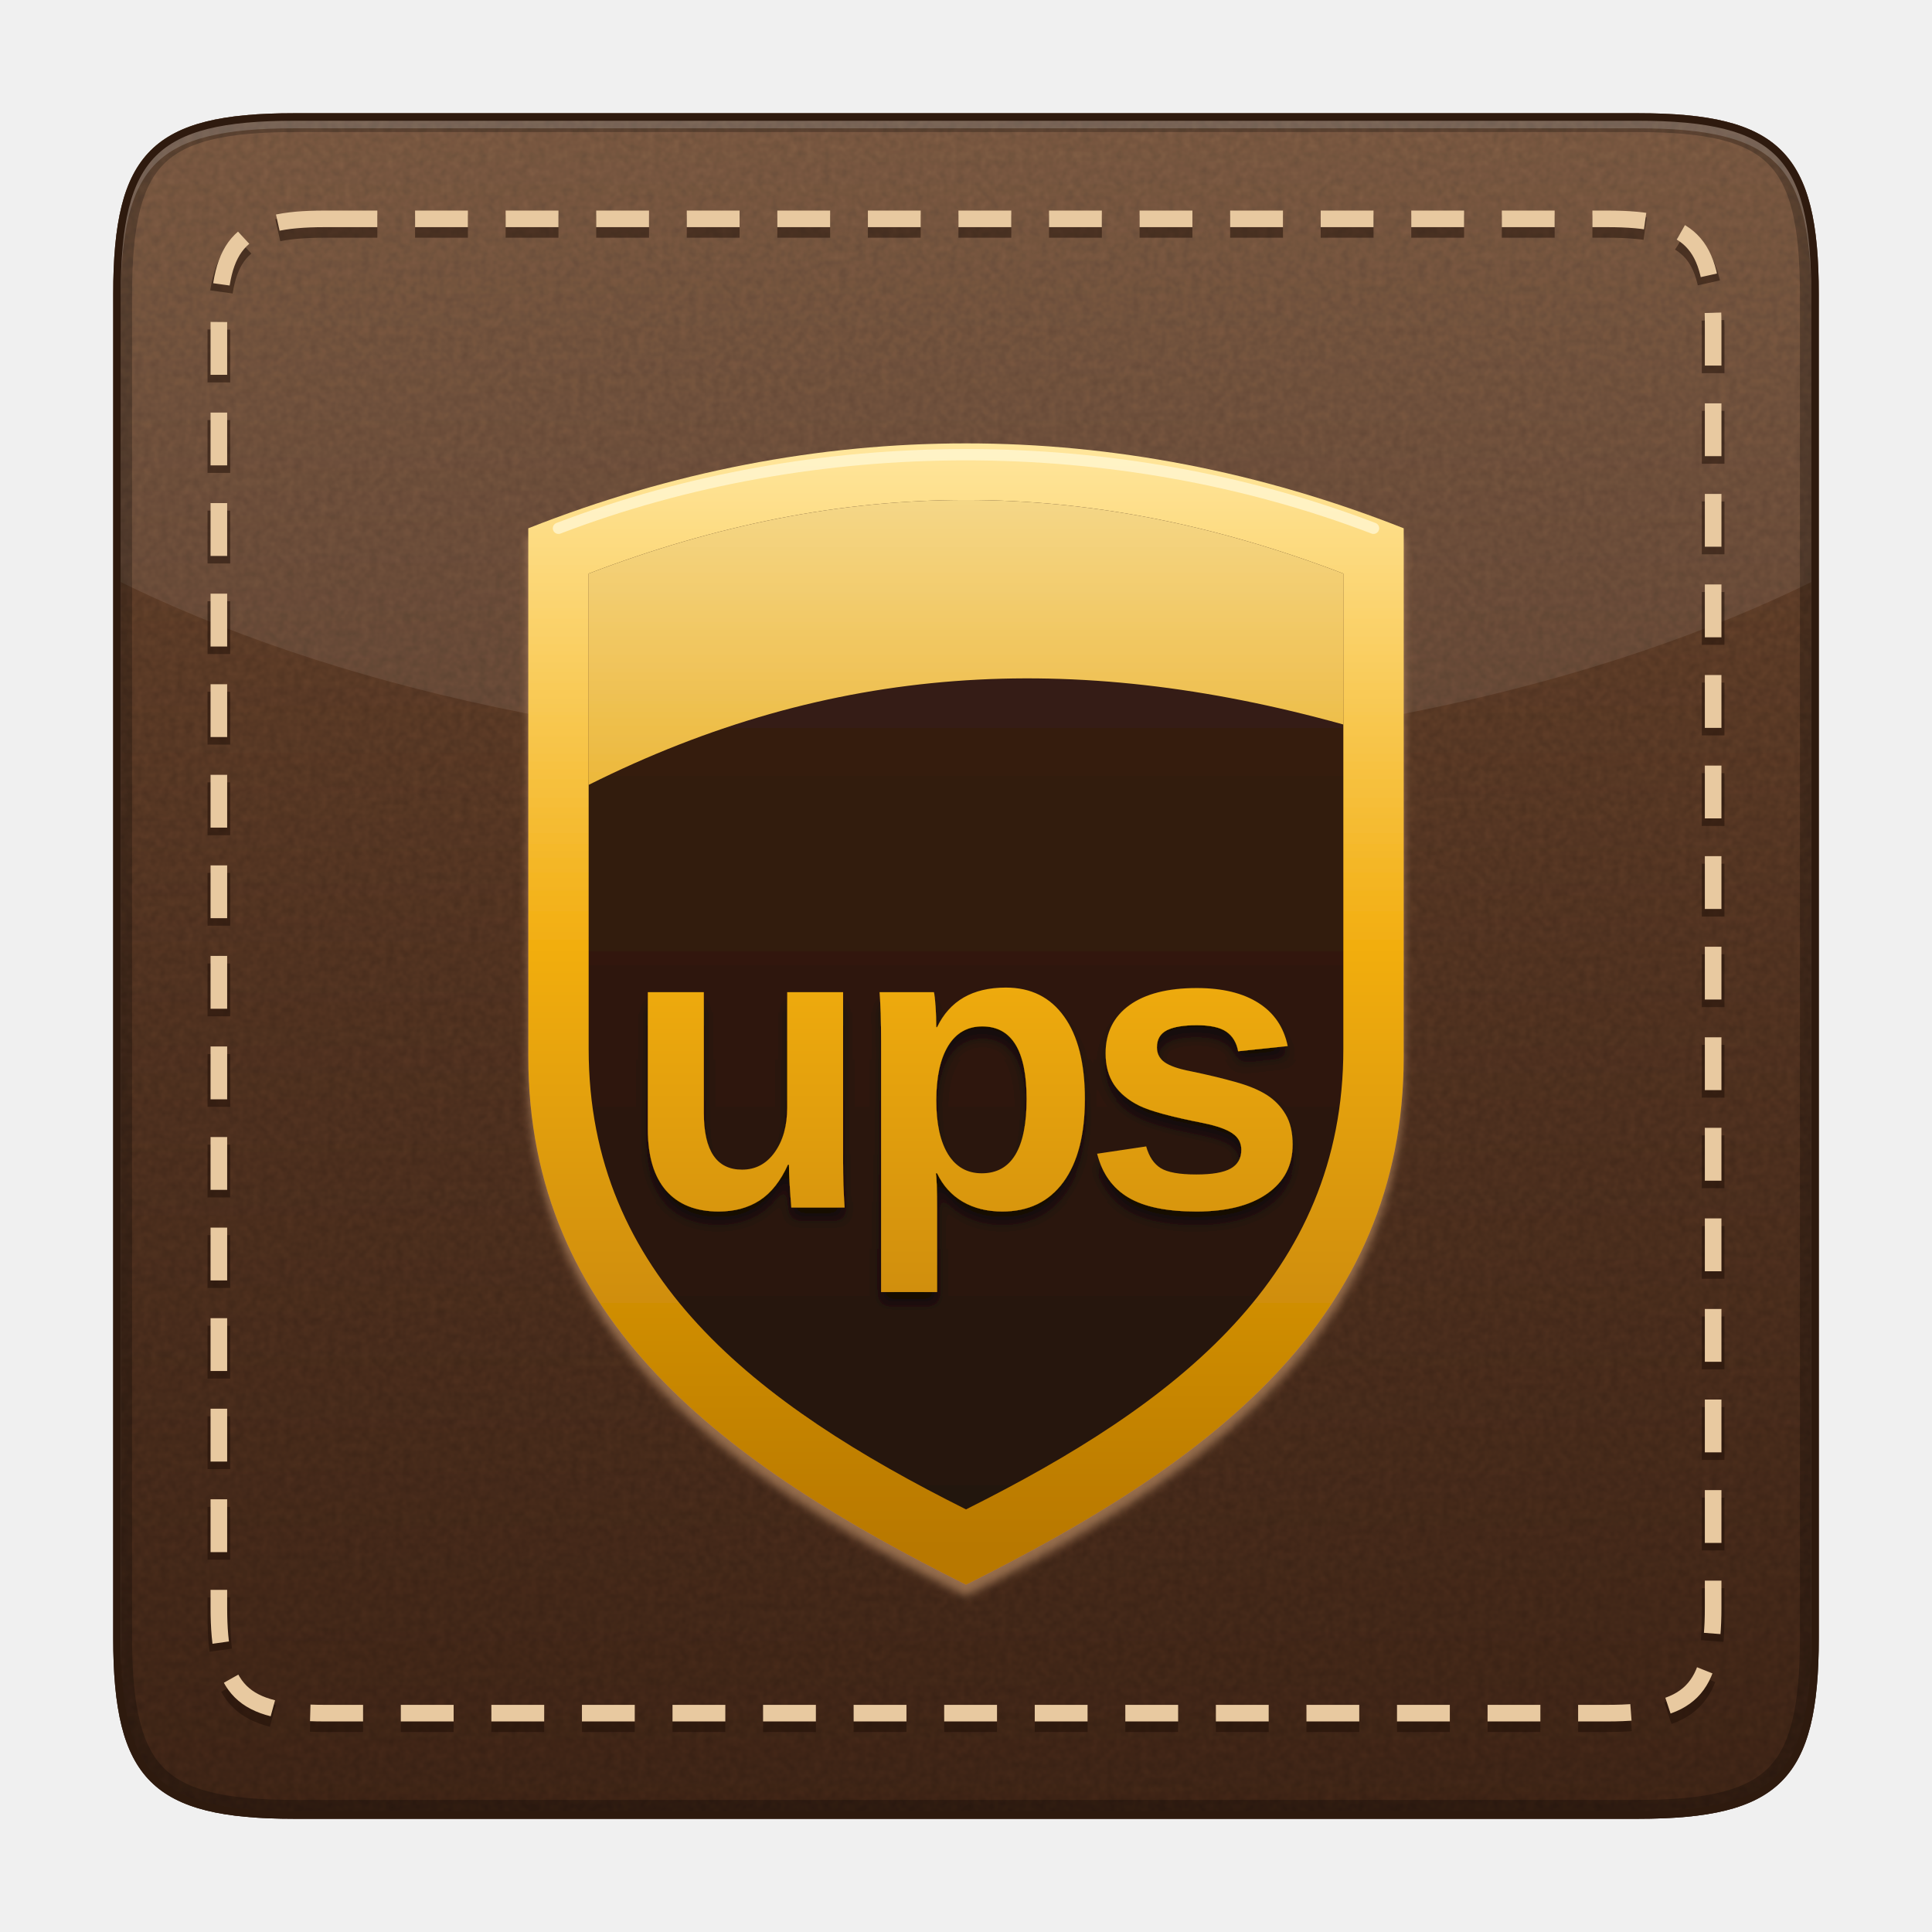
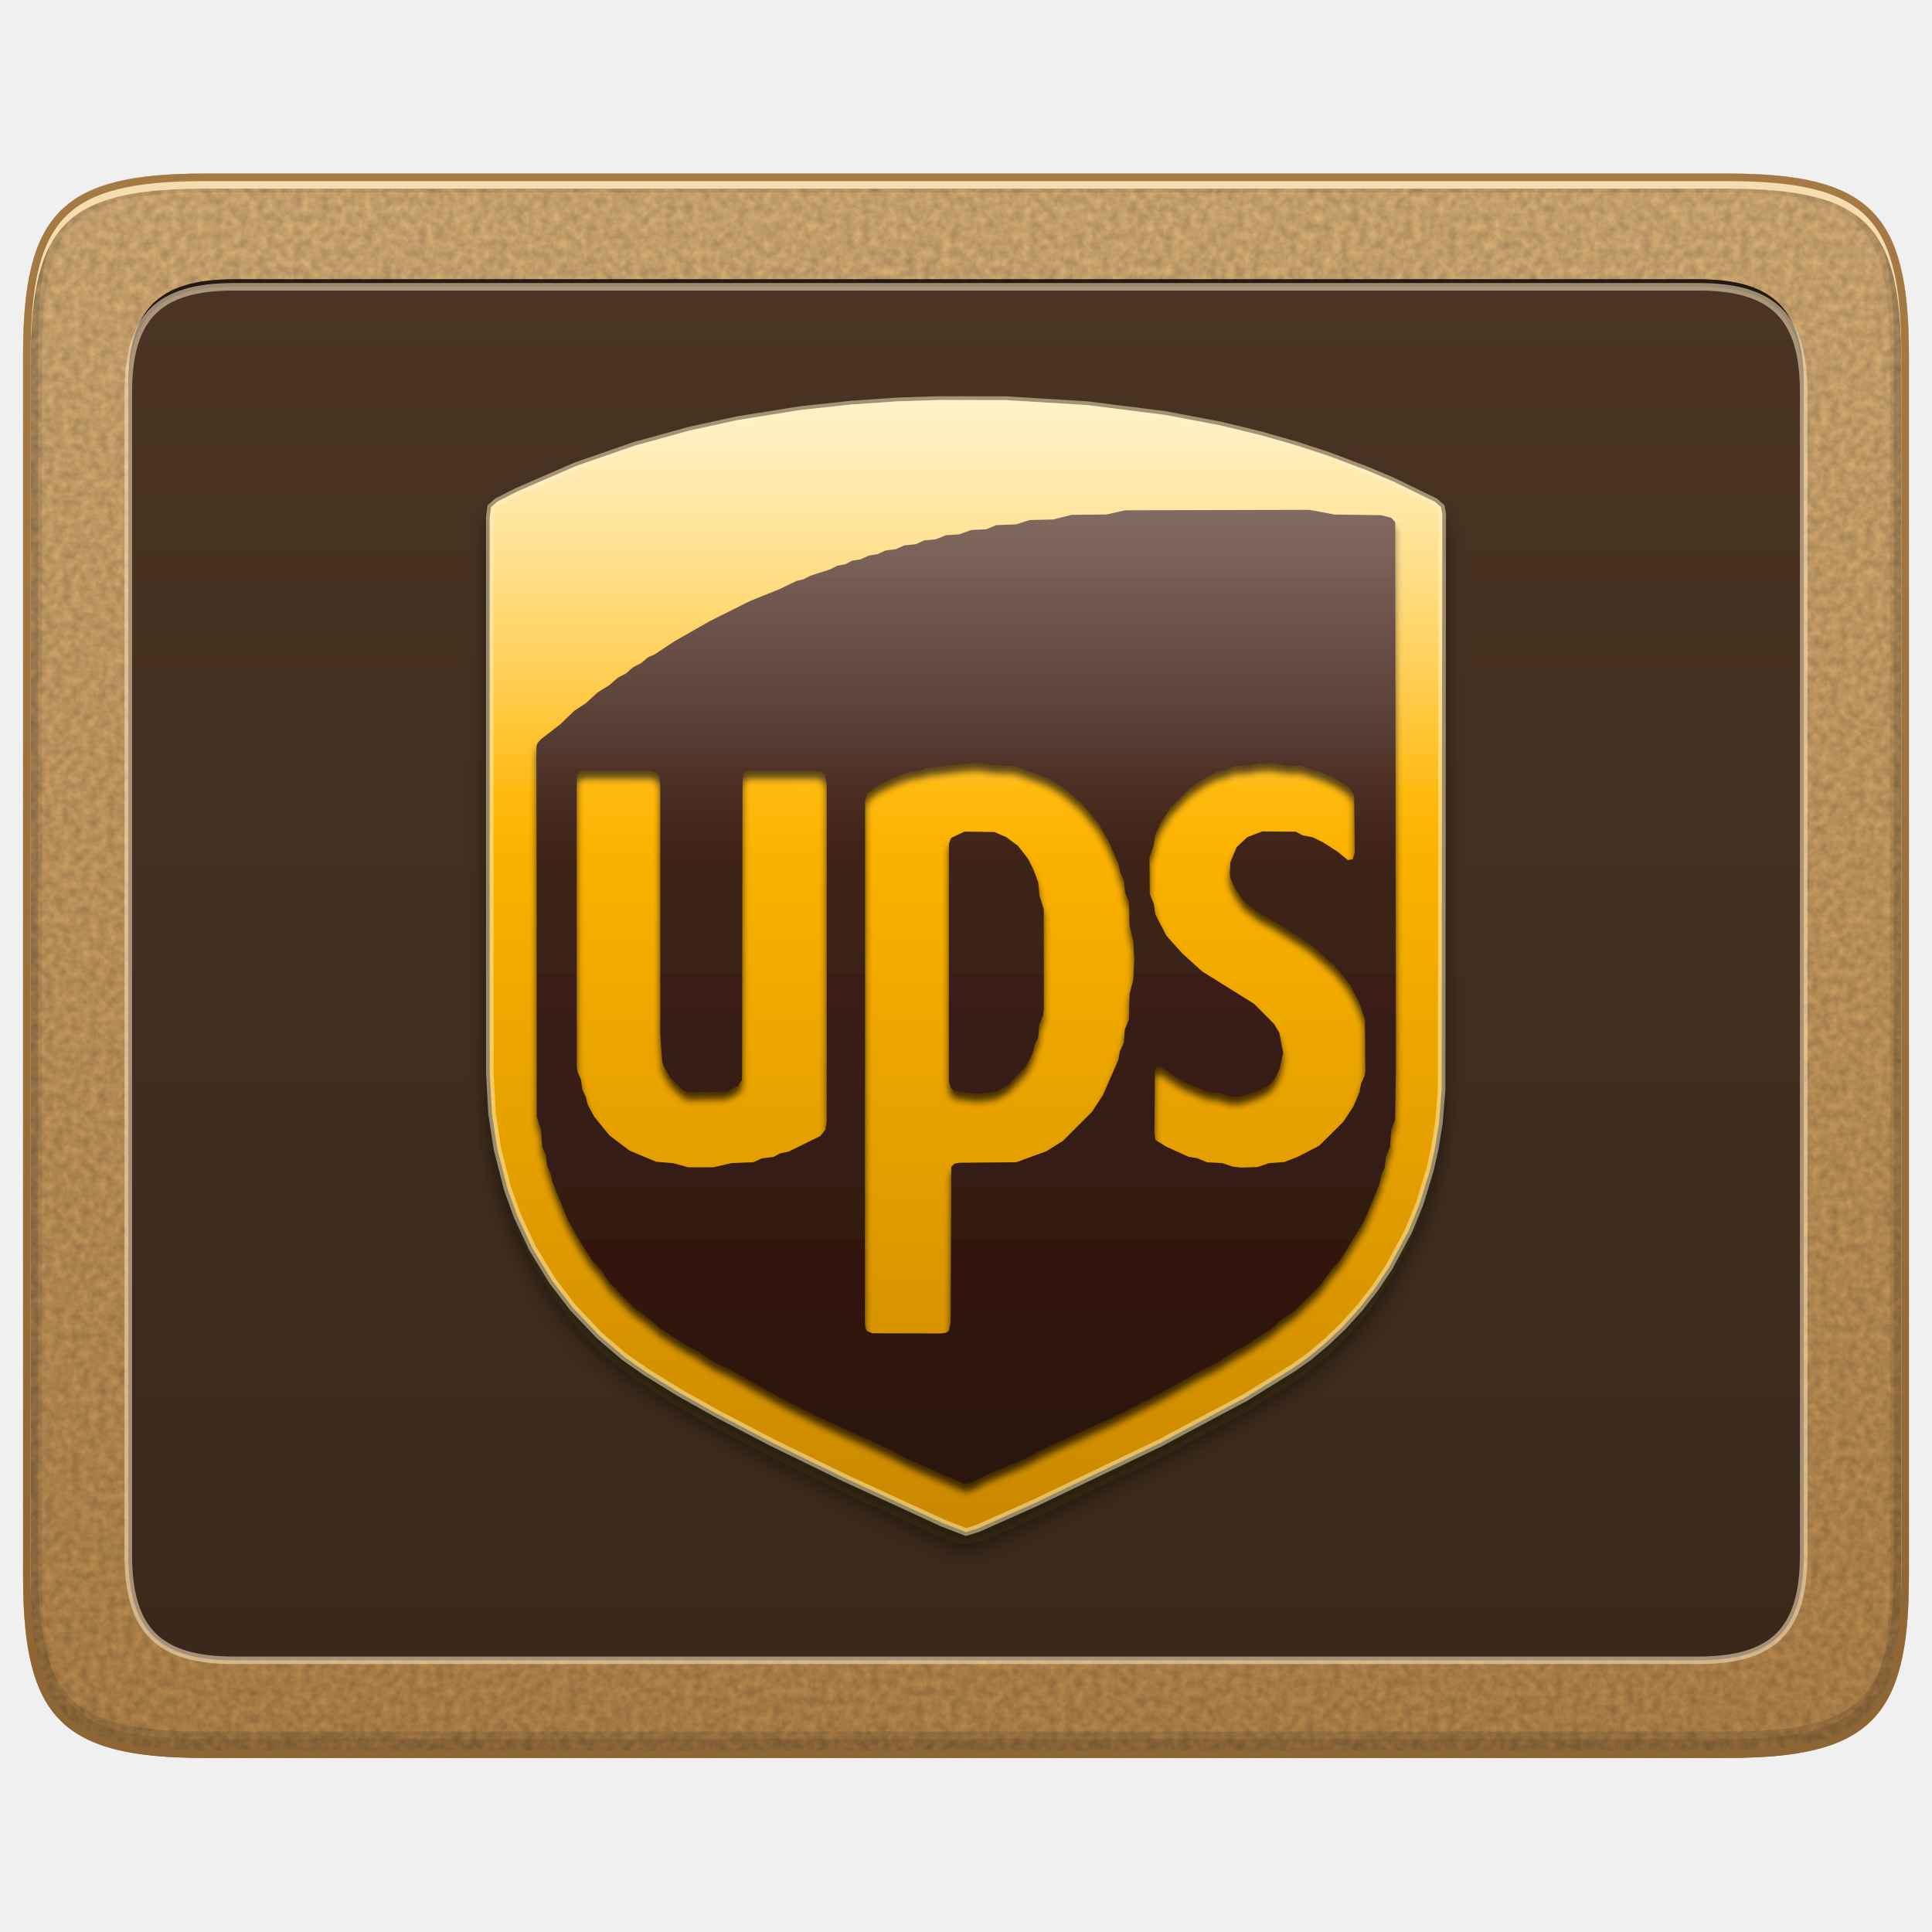
<svg xmlns="http://www.w3.org/2000/svg" width="256" height="256" viewBox="0 0 256 256">
  <defs>
-     <path id="tile" d="M39 15H217C235.8 15 241 20.2 241 39V217C241 235.8 235.8 241 217 241H39C20.2 241 15 235.8 15 217V39C15 20.2 20.2 15 39 15Z" />
-     <clipPath id="clip">
+     <path id="tile" d="M27.06 23H228.94C247.74 23 252.94 28.2 252.94 47V208.93C252.94 227.73 247.74 232.93 228.94 232.93H27.06C8.26 232.93 3.06 227.73 3.06 208.93V47C3.06 28.2 8.26 23 27.06 23Z" />
+     <clipPath id="tileClip">
      <use href="#tile" />
    </clipPath>
-     <linearGradient id="leather" x1="0" y1="15" x2="0" y2="241" gradientUnits="userSpaceOnUse">
-       <stop offset="0" stop-color="#7A5236" />
-       <stop offset="0.5" stop-color="#5A3824" />
-       <stop offset="1" stop-color="#452818" />
+     <path id="outer" d="M211.17 104.16L202.83 104.43L193.50 105.08L183.50 106.16L170.96 108.17L161.50 110.24L150.50 113.27L138.83 117.32L127.17 122.38L123.17 124.42L121.95 125.50L121.69 127.50L121.70 238.17L122.13 246.17L123.19 253.17L125.23 261.17L127.17 266.55L130.17 272.98L134.17 279.54L138.22 284.83L143.50 290.40L148.50 294.67L152.83 297.69L159.50 301.80L166.67 305.83L177.83 311.67L192.50 318.82L211.83 327.71L216.50 329.52L218.83 328.80L230.17 323.75L255.17 311.77L272.17 302.70L281.66 296.83L284.83 294.58L288.17 291.78L291.50 288.63L294.83 284.94L297.83 281.11L300.70 276.83L304.63 269.50L306.80 264.17L308.85 257.50L309.83 253.16L310.63 248.17L311.18 241.50L311.30 126.83L311.05 125.50L309.83 124.42L301.50 120.37L296.31 118.17L288.50 115.23L282.17 113.17L275.18 111.17L267.17 109.23L256.17 107.14L240.57 105.17L224.50 104.19Z" />
+     <path id="brown" d="M248.17 126.12L244.50 126.95L237.50 127.03L233.83 127.95L229.17 128.06L226.50 128.92L222.50 129.08L220.50 129.90L217.50 130.05L215.17 130.91L212.50 131.08L210.50 131.90L208.17 132.11L206.50 132.87L204.17 133.12L202.50 133.87L200.50 134.12L198.83 134.87L197.17 135.13L195.50 135.88L193.83 136.16L192.50 136.85L190.83 137.17L189.50 137.86L185.50 139.15L184.17 139.85L182.80 140.17L179.50 141.76L173.50 144.18L165.50 148.18L158.50 152.17L154.50 154.82L153.17 155.40L151.83 156.54L150.17 157.40L148.83 158.60L147.17 159.46L145.50 160.93L143.17 162.37L140.83 164.52L138.50 166.05L135.83 168.64L131.83 171.73L131.18 172.50L130.98 173.17L131.04 246.83L131.90 249.50L132.13 252.83L132.88 254.50L133.08 256.50L133.83 258.27L134.16 259.83L137.29 267.50L140.15 272.50L142.11 275.50L143.92 277.50L145.46 279.83L150.17 284.66L153.83 287.36L155.50 288.91L161.17 292.62L162.50 293.20L166.50 295.82L169.50 297.19L179.50 302.81L187.50 306.80L201.50 313.18L204.50 314.82L216.17 319.95L217.50 319.77L220.50 318.18L228.50 314.82L231.50 313.18L245.50 306.80L255.50 301.77L263.50 297.25L266.50 295.82L270.50 293.23L271.50 292.83L277.50 288.91L279.41 287.17L281.83 285.53L286.97 280.50L289.17 277.40L290.92 275.50L295.80 267.50L298.83 260.17L299.13 258.50L299.83 257.06L300.09 254.83L300.91 252.83L301.14 249.50L301.92 247.50L302.09 236.83L301.94 128.50L301.17 127.63L299.17 127.10L289.83 126.96L284.83 126.03ZM216.99 176.50L219.17 176.48L222.17 176.93L226.17 177.06L232.50 179.34L235.58 181.17L239.50 184.45L242.87 188.50L244.79 191.83L246.85 196.50L247.17 198.17L247.94 199.83L248.15 202.17L248.95 204.17L249.06 208.83L249.80 211.83L250.00 215.50L249.80 219.50L249.05 222.50L248.93 227.50L248.11 229.50L247.90 232.17L247.11 233.83L246.84 235.50L243.78 242.50L241.62 245.83L235.83 251.62L232.50 253.72L226.50 255.91L215.17 256.01L214.17 256.21L213.56 256.83L213.44 287.83L213.06 289.50L212.50 289.86L211.50 289.99L197.83 289.96L196.78 289.50L196.45 288.83L196.37 287.83L196.41 183.83L196.94 182.50L198.50 181.17L202.50 179.19L205.35 178.17L207.50 177.91L208.50 177.50ZM274.91 176.50L277.50 176.49L280.17 176.95L283.17 177.03L286.83 178.17L289.50 179.29L292.50 181.13L293.77 182.83L293.89 194.17L293.50 195.58L292.50 195.75L290.50 194.10L287.50 192.18L285.50 191.21L283.51 190.83L282.17 190.11L275.50 190.04L272.50 191.18L270.39 193.17L269.13 196.17L269.01 198.50L269.16 199.50L270.17 201.62L271.83 204.04L275.17 206.61L276.50 207.18L284.83 212.38L289.83 216.74L292.89 220.50L294.77 224.17L295.91 227.50L295.99 237.83L295.80 238.83L295.17 240.18L294.83 241.97L293.61 244.83L291.64 247.83L286.83 252.61L282.54 254.83L279.83 255.87L276.83 256.09L274.50 256.87L271.17 256.97L269.50 256.76L267.50 256.08L264.50 255.92L262.50 255.10L260.83 254.83L256.41 252.83L254.23 251.50L254.00 250.17L254.10 237.50L254.50 236.89L255.17 236.92L259.50 239.79L264.50 241.88L266.83 242.14L269.17 242.91L271.17 242.82L274.50 241.81L276.83 240.58L277.85 239.50L278.86 237.50L279.63 234.17L278.88 230.17L277.83 228.38L273.83 224.36L263.50 217.92L259.50 214.28L256.39 210.83L254.17 206.50L253.90 204.50L253.08 202.50L253.02 195.17L253.85 192.83L254.14 190.83L255.18 188.50L257.17 185.38L261.17 181.36L264.50 179.18L266.56 178.17L268.17 177.86L269.83 177.07L272.83 176.94ZM139.65 178.17L140.83 178.00L153.83 178.02L154.83 178.31L155.45 179.17L155.62 180.83L155.62 230.50L156.02 235.83L156.32 236.83L157.68 239.17L160.17 241.59L160.83 241.91L161.83 242.00L168.83 241.86L171.17 240.66L171.91 239.50L172.00 180.17L172.17 178.65L172.65 178.17L173.50 178.01L186.50 178.00L187.64 178.17L188.44 178.83L188.77 180.83L188.76 247.83L188.48 249.50L187.50 250.69L181.17 253.80L179.50 254.15L178.17 254.85L175.83 255.15L174.17 255.91L169.83 256.08L166.17 256.92L161.17 256.91L158.17 256.08L154.83 255.82L149.50 253.59L145.50 250.56L142.47 246.83L141.21 244.50L140.79 242.83L140.13 241.50L139.86 239.50L139.14 237.83L139.01 236.83L139.00 179.83L139.09 178.83ZM216.17 190.08L213.50 191.37L213.10 192.50L213.09 239.83L213.50 241.17L214.17 241.75L218.83 242.33L222.50 241.87L224.97 240.50L228.50 236.73L229.78 234.17L230.15 232.50L230.86 231.17L231.08 228.50L231.83 226.66L231.99 225.50L231.97 205.50L231.12 202.83L230.87 200.17L229.85 197.50L228.83 195.48L226.83 192.91L224.50 191.18L222.14 190.17Z" />
+     <clipPath id="panelClip">
+       <path d="M31 37H225C235 37 239 41 239 51V205C239 215 235 219 225 219H31C21 219 17 215 17 205V51C17 41 21 37 31 37Z" />
+     </clipPath>
+     <linearGradient id="tan" x1="0" y1="23" x2="0" y2="233" gradientUnits="userSpaceOnUse">
+       <stop offset="0" stop-color="#E2B87C" />
+       <stop offset="0.5" stop-color="#D1A263" />
+       <stop offset="1" stop-color="#BE8C4E" />
+     </linearGradient>
+     <linearGradient id="leather" x1="0" y1="37" x2="0" y2="219" gradientUnits="userSpaceOnUse">
+       <stop offset="0" stop-color="#4A3524" />
+       <stop offset="1" stop-color="#3A281A" />
+     </linearGradient>
+     <linearGradient id="rim" x1="0" y1="23" x2="0" y2="233" gradientUnits="userSpaceOnUse">
+       <stop offset="0" stop-color="#A67A44" />
+       <stop offset="1" stop-color="#8E6534" />
    </linearGradient>
    <filter id="grain" x="0" y="0" width="100%" height="100%">
-       <feTurbulence type="fractalNoise" baseFrequency="0.9" numOctaves="2" seed="4" result="n" />
-       <feColorMatrix in="n" type="matrix" values="0 0 0 0 0  0 0 0 0 0  0 0 0 0 0  0 0 0 0.22 0" />
+       <feTurbulence type="fractalNoise" baseFrequency="0.85" numOctaves="3" seed="4" result="n" />
+       <feColorMatrix in="n" type="matrix" values="0 0 0 0 0  0 0 0 0 0  0 0 0 0 0  0 0 0 0.28 0" />
      <feComposite in2="SourceGraphic" operator="in" />
    </filter>
-     <linearGradient id="shieldG" x1="0" y1="62" x2="0" y2="200" gradientUnits="userSpaceOnUse">
-       <stop offset="0" stop-color="#3A2014" />
-       <stop offset="1" stop-color="#24120A" />
+     <linearGradient id="gold" x1="0" y1="0" x2="0" y2="1">
+       <stop offset="0" stop-color="#FFE9A6" />
+       <stop offset="0.35" stop-color="#FFB500" />
+       <stop offset="1" stop-color="#C98800" />
    </linearGradient>
-     <linearGradient id="gold" x1="0" y1="60" x2="0" y2="205" gradientUnits="userSpaceOnUse">
-       <stop offset="0" stop-color="#FFE59A" />
-       <stop offset="0.45" stop-color="#F2AE10" />
-       <stop offset="1" stop-color="#B87800" />
+     <linearGradient id="brownG" x1="0" y1="0" x2="0" y2="1">
+       <stop offset="0" stop-color="#4A2A1E" />
+       <stop offset="1" stop-color="#2A140C" />
    </linearGradient>
-     <filter id="deboss" x="-20%" y="-20%" width="140%" height="140%">
-       <feDropShadow dx="0" dy="1.5" stdDeviation="0.6" flood-color="#C99A6E" flood-opacity="0.6" />
+     <linearGradient id="gloss" x1="0" y1="0" x2="0" y2="1">
+       <stop offset="0" stop-color="#fff" stop-opacity="0.4" />
+       <stop offset="0.4" stop-color="#fff" stop-opacity="0" />
+     </linearGradient>
+     <clipPath id="oc">
+       <use href="#outer" />
+     </clipPath>
+     <filter id="plate" x="-20%" y="-20%" width="140%" height="140%">
+       <feDropShadow dx="0" dy="3.005" stdDeviation="2.404" flood-color="#140800" flood-opacity="0.6" />
    </filter>
-     <filter id="tx" x="-20%" y="-20%" width="140%" height="140%">
-       <feDropShadow dx="0" dy="1.5" stdDeviation="0.8" flood-color="#000" flood-opacity="0.6" />
+     <filter id="bev" x="-10%" y="-10%" width="120%" height="120%">
+       <feDropShadow dx="0" dy="1.502" stdDeviation="0.751" flood-color="#000" flood-opacity="0.7" />
    </filter>
  </defs>
-   <use href="#tile" fill="url(#leather)" />
-   <rect x="15" y="15" width="226" height="226" fill="#000" filter="url(#grain)" clip-path="url(#clip)" />
-   <g clip-path="url(#clip)" fill="none">
-     <ellipse cx="128" cy="20" rx="160" ry="80" fill="#fff" opacity="0.08" />
-     <use href="#tile" stroke="#000" stroke-opacity="0.25" stroke-width="5" />
-     <use href="#tile" stroke="#fff" stroke-opacity="0.18" stroke-width="2" transform="translate(0 1)" />
-     <use href="#tile" stroke="#2E1A0E" stroke-width="2" />
+   <use href="#tile" fill="url(#tan)" />
+   <rect x="0" y="0" width="256" height="256" fill="#000" filter="url(#grain)" clip-path="url(#tileClip)" />
+   <g clip-path="url(#tileClip)" fill="none">
+     <use href="#tile" stroke="#000" stroke-opacity="0.08" stroke-width="5" />
+     <use href="#tile" stroke="#000" stroke-opacity="0.12" stroke-width="4" transform="translate(0 -1.5)" />
+     <use href="#tile" stroke="#F6DDB0" stroke-width="2" transform="translate(0 1)" />
+     <use href="#tile" stroke="url(#rim)" stroke-width="2" />
  </g>
-   <path d="M43 29H213C224 29 227 32 227 43V213C227 224 224 227 213 227H43C32 227 29 224 29 213V43C29 32 32 29 43 29Z" fill="none" stroke="#1E0F06" stroke-opacity="0.5" stroke-width="3" stroke-dasharray="7 5" transform="translate(0 1)" />
-   <path d="M43 29H213C224 29 227 32 227 43V213C227 224 224 227 213 227H43C32 227 29 224 29 213V43C29 32 32 29 43 29Z" fill="none" stroke="#E8C9A0" stroke-width="2.2" stroke-dasharray="7 5" />
-   <g filter="url(#deboss)">
-     <path d="M70 70C108 55 148 55 186 70V140C186 175 160 194 128 210C96 194 70 175 70 140Z" fill="url(#gold)" />
-     <path d="M78 76C112 63 144 63 178 76V139C178 169 156 186 128 200C100 186 78 169 78 139Z" fill="url(#shieldG)" />
-     <path d="M78 76C112 63 144 63 178 76V96C142 86 110 88 78 104Z" fill="url(#gold)" opacity="0.95" />
-     <text x="128" y="160" text-anchor="middle" font-family="Segoe UI, Arial" font-weight="700" font-size="54" letter-spacing="-2.5" fill="url(#gold)" filter="url(#tx)">ups</text>
+   <path id="panel" d="M31 37H225C235 37 239 41 239 51V205C239 215 235 219 225 219H31C21 219 17 215 17 205V51C17 41 21 37 31 37Z" fill="url(#leather)" />
+   <rect x="0" y="0" width="256" height="256" fill="#000" filter="url(#grain)" clip-path="url(#panelClip)" />
+   <g clip-path="url(#panelClip)" fill="none">
+     <use href="#panel" stroke="#000" stroke-opacity="0.45" stroke-width="6" transform="translate(0 2)" />
  </g>
-   <path d="M74 70C108 57 148 57 182 70" fill="none" stroke="#FFF6D0" stroke-opacity="0.8" stroke-width="1.5" stroke-linecap="round" />
+   <use href="#panel" fill="none" stroke="#FBE6C0" stroke-opacity="0.55" stroke-width="1" transform="translate(0 1)" />
+   <g transform="translate(128 128) scale(0.6656017) translate(-216.495 -216.84)">
+     <use href="#outer" fill="url(#gold)" filter="url(#plate)" />
+     <use href="#brown" fill="url(#brownG)" fill-rule="evenodd" filter="url(#bev)" />
+     <g clip-path="url(#oc)">
+       <use href="#outer" fill="url(#gloss)" />
+     </g>
+     <use href="#outer" fill="none" stroke="#FFF3C4" stroke-opacity="0.5" stroke-width="1.502" />
+   </g>
</svg>
